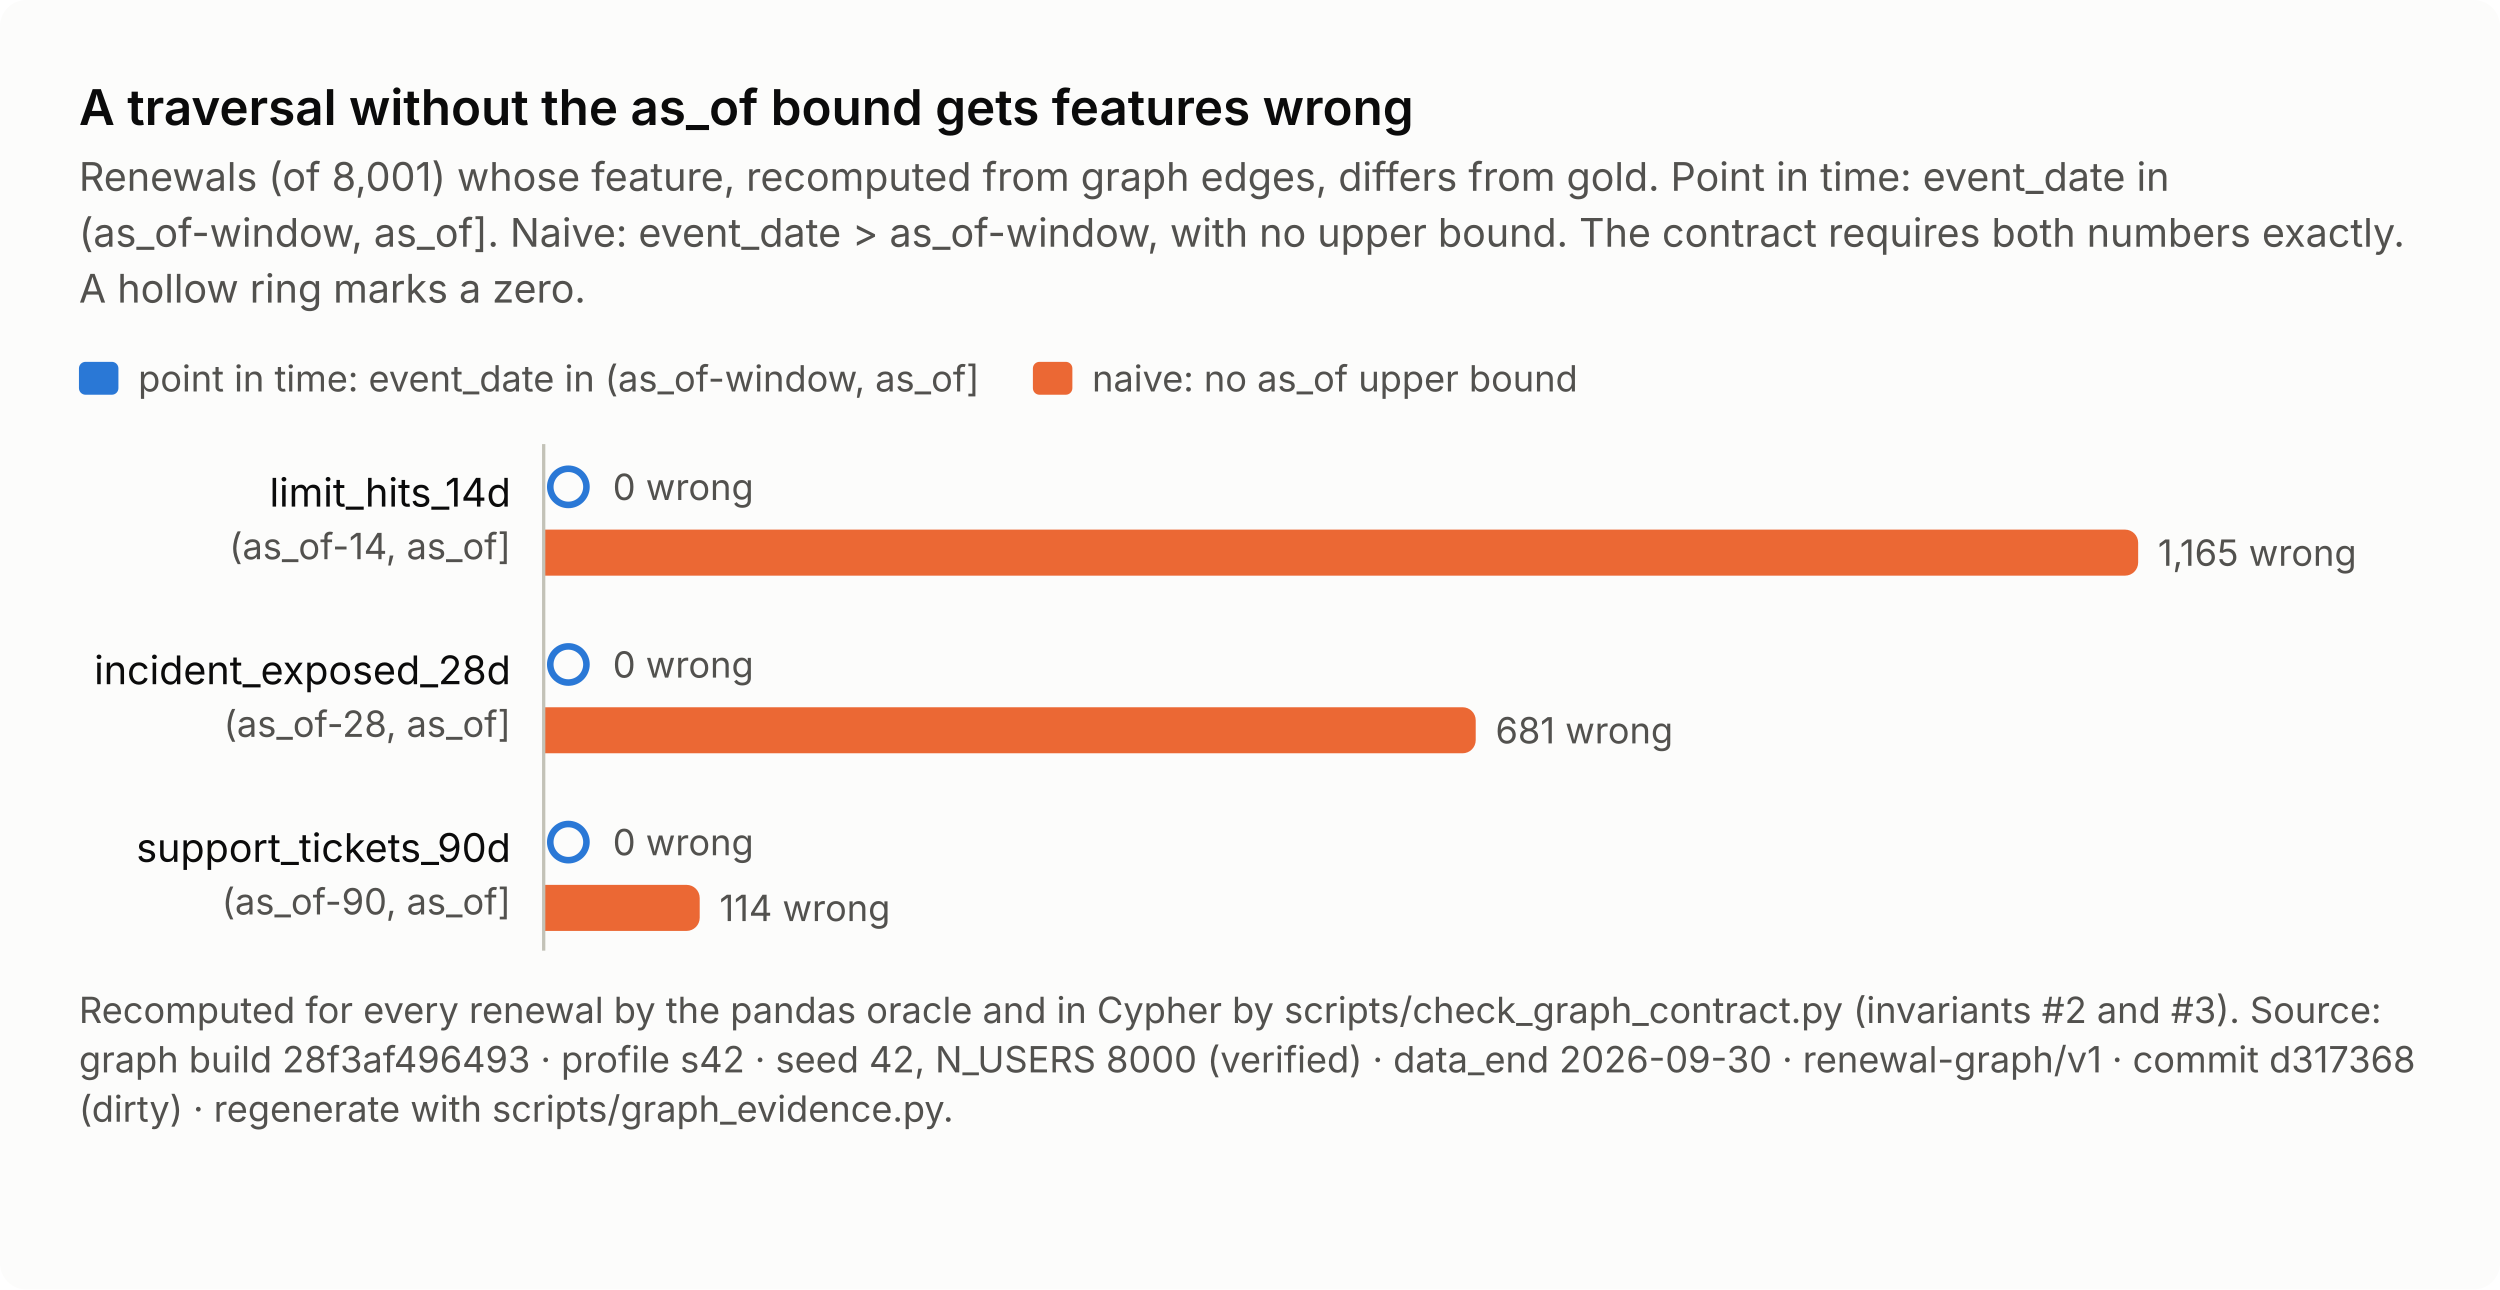
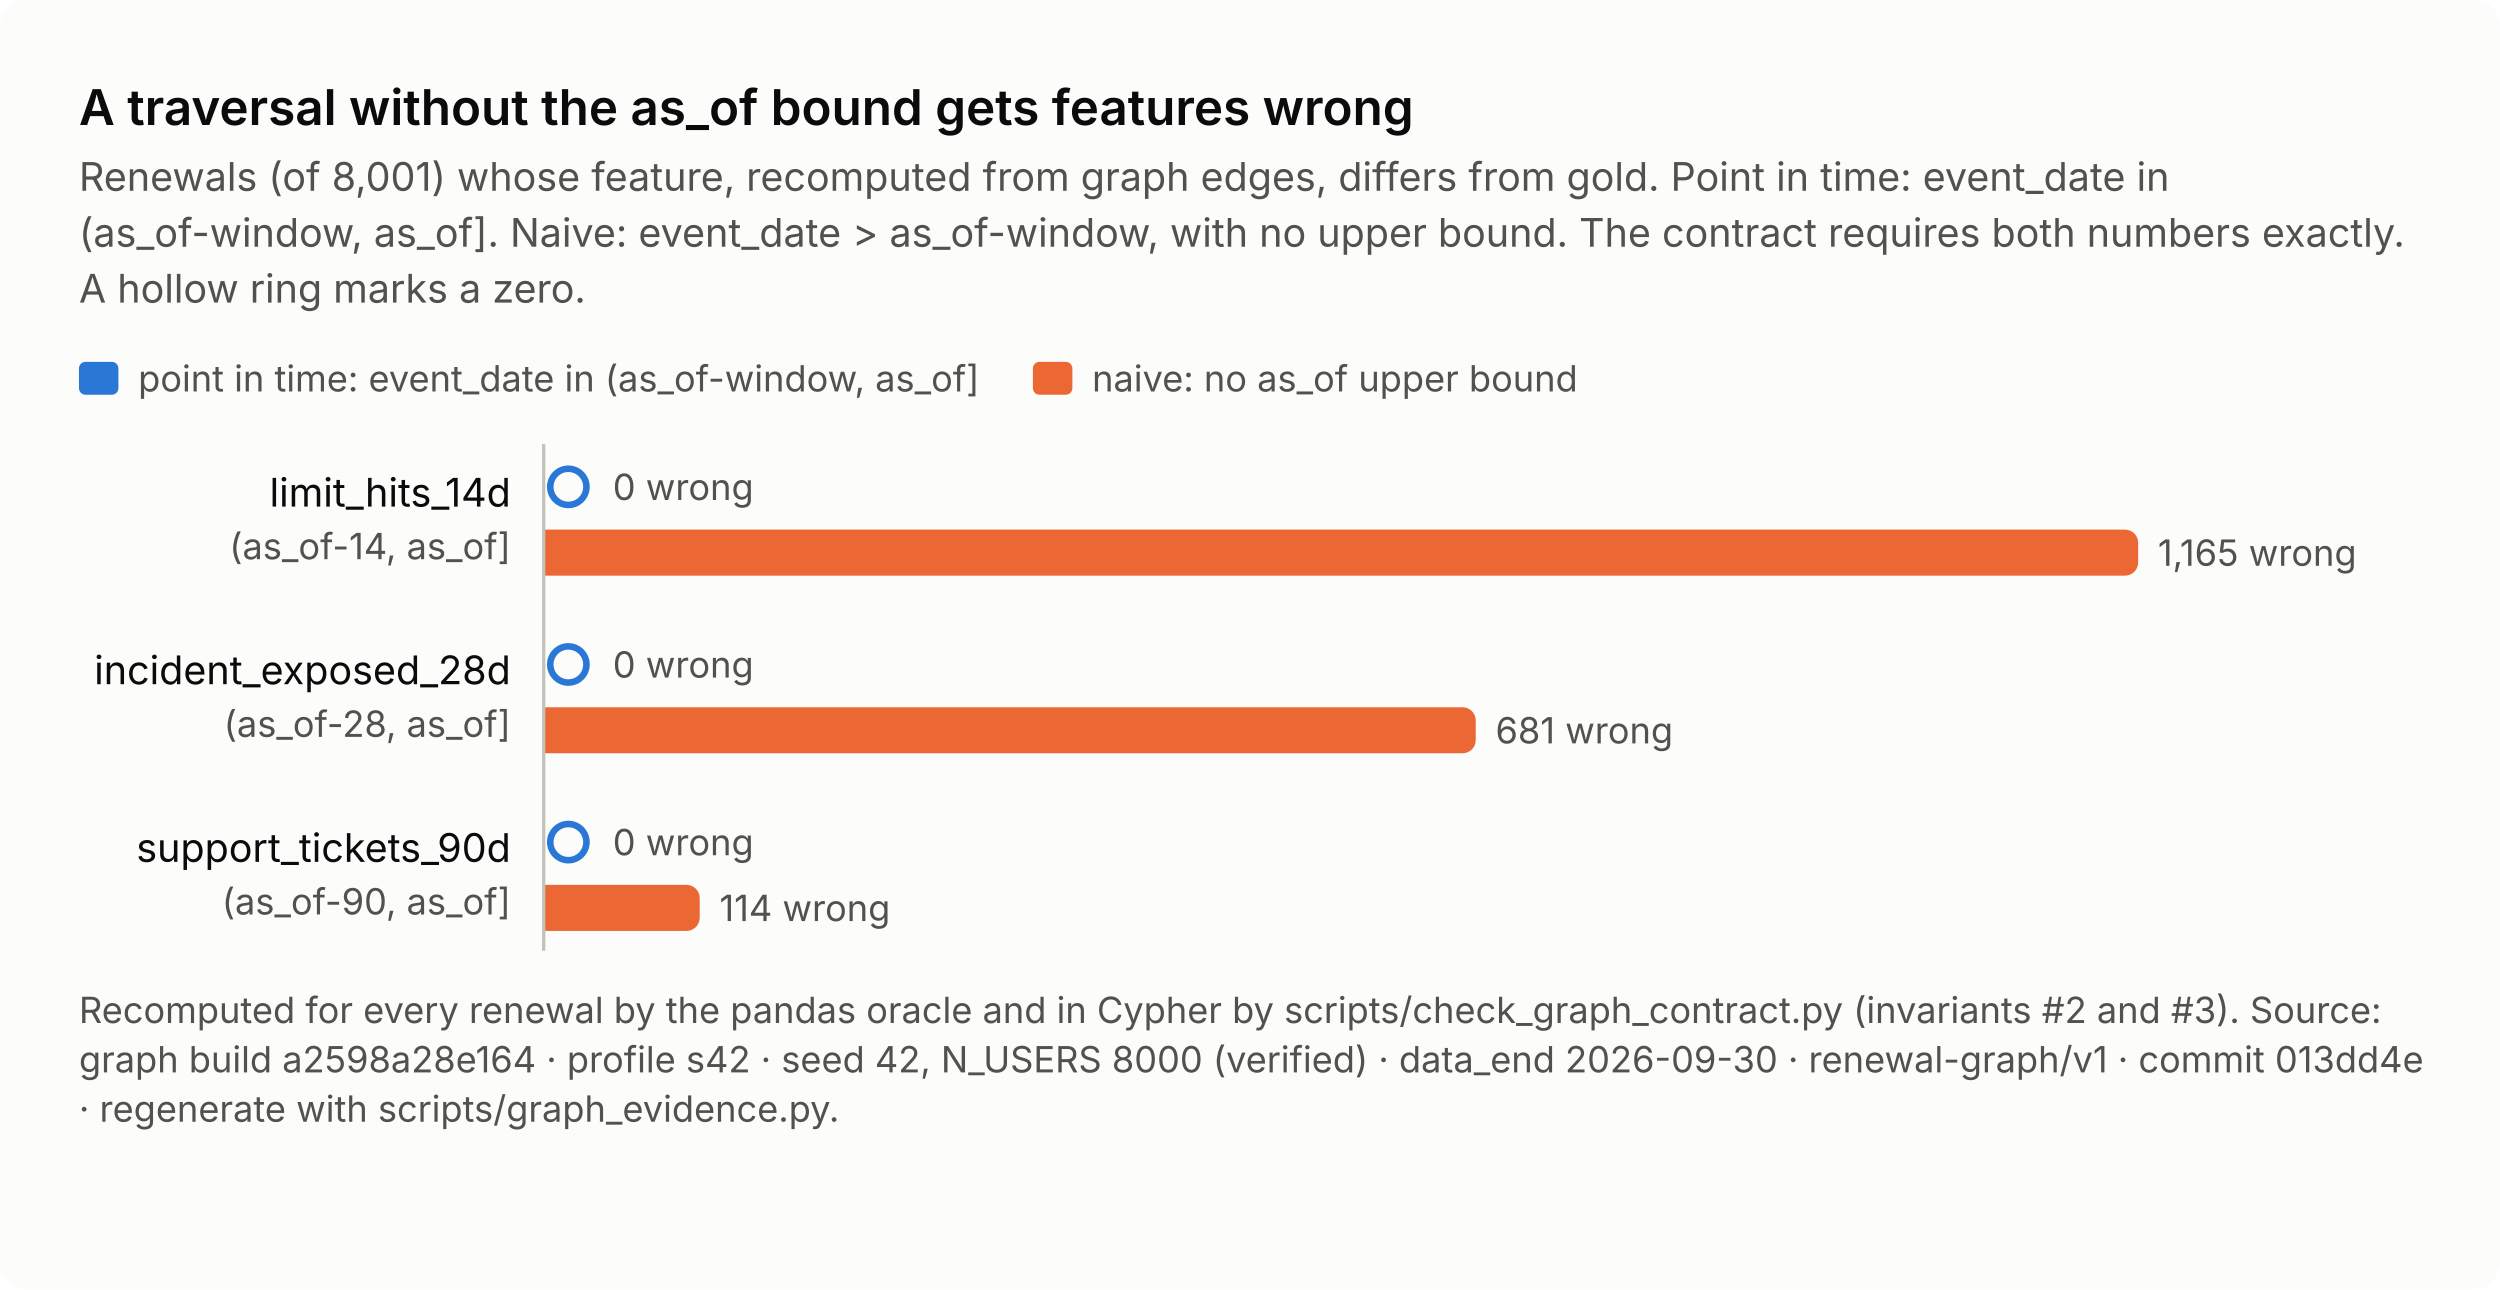
<svg xmlns="http://www.w3.org/2000/svg" width="760" height="392" viewBox="0 0 760 392" role="img" font-family="system-ui, -apple-system, 'Segoe UI', sans-serif">
  <rect width="760" height="392" rx="8" fill="#fcfcfb" />
  <text x="24" y="38" font-size="15" fill="#0b0b0b" font-weight="600">A traversal without the as_of bound gets features wrong</text>
  <text x="24" y="58" font-size="12" fill="#52514e">Renewals (of 8,001) whose feature, recomputed from graph edges, differs from gold. Point in time: event_date in</text>
  <text x="24" y="75" font-size="12" fill="#52514e">(as_of-window, as_of]. Naive: event_date &gt; as_of-window, with no upper bound. The contract requires both numbers exactly.</text>
  <text x="24" y="92" font-size="12" fill="#52514e">A hollow ring marks a zero.</text>
  <rect x="24" y="110" width="12" height="10" fill="#2a78d6" rx="2" />
  <text x="42" y="119" font-size="11" fill="#52514e">point in time: event_date in (as_of-window, as_of]</text>
  <rect x="314" y="110" width="12" height="10" fill="#eb6834" rx="2" />
  <text x="332" y="119" font-size="11" fill="#52514e">naive: no as_of upper bound</text>
  <text x="155.28" y="154" font-size="12" fill="#0b0b0b" text-anchor="end">limit_hits_14d</text>
  <text x="155.28" y="170" font-size="11" fill="#52514e" text-anchor="end">(as_of-14, as_of]</text>
  <g>
    <circle cx="172.78" cy="148" r="5.5" fill="#fcfcfb" stroke="#2a78d6" stroke-width="2" />
    <text x="186.28" y="152" font-size="11" fill="#52514e" font-variant-numeric="tabular-nums">0 wrong</text>
  </g>
  <g>
    <path d="M165.28 161H646A4 4 0 0 1 650 165V171A4 4 0 0 1 646 175H165.28Z" fill="#eb6834" />
    <text x="656" y="172" font-size="11" fill="#52514e" font-variant-numeric="tabular-nums">1,165 wrong</text>
  </g>
  <text x="155.28" y="208" font-size="12" fill="#0b0b0b" text-anchor="end">incident_exposed_28d</text>
  <text x="155.28" y="224" font-size="11" fill="#52514e" text-anchor="end">(as_of-28, as_of]</text>
  <g>
    <circle cx="172.78" cy="202" r="5.5" fill="#fcfcfb" stroke="#2a78d6" stroke-width="2" />
    <text x="186.28" y="206" font-size="11" fill="#52514e" font-variant-numeric="tabular-nums">0 wrong</text>
  </g>
  <g>
    <path d="M165.28 215H444.62A4 4 0 0 1 448.62 219V225A4 4 0 0 1 444.62 229H165.28Z" fill="#eb6834" />
    <text x="454.62" y="226" font-size="11" fill="#52514e" font-variant-numeric="tabular-nums">681 wrong</text>
  </g>
  <text x="155.28" y="262" font-size="12" fill="#0b0b0b" text-anchor="end">support_tickets_90d</text>
  <text x="155.28" y="278" font-size="11" fill="#52514e" text-anchor="end">(as_of-90, as_of]</text>
  <g>
    <circle cx="172.78" cy="256" r="5.5" fill="#fcfcfb" stroke="#2a78d6" stroke-width="2" />
    <text x="186.28" y="260" font-size="11" fill="#52514e" font-variant-numeric="tabular-nums">0 wrong</text>
  </g>
  <g>
    <path d="M165.28 269H208.71A4 4 0 0 1 212.71 273V279A4 4 0 0 1 208.71 283H165.28Z" fill="#eb6834" />
    <text x="218.71" y="280" font-size="11" fill="#52514e" font-variant-numeric="tabular-nums">114 wrong</text>
  </g>
  <line x1="165.28" y1="135" x2="165.28" y2="289" stroke="#c3c2b7" stroke-width="1" />
  <text x="24" y="311" font-size="11" fill="#52514e">Recomputed for every renewal by the pandas oracle and in Cypher by scripts/check_graph_contract.py (invariants #2 and #3). Source:</text>
-   <text x="24" y="326" font-size="11" fill="#52514e">graph build 28f3af496493 · profile s42 · seed 42, N_USERS 8000 (verified) · data_end 2026-09-30 · renewal-graph/v1 · commit d317368</text>
-   <text x="24" y="341" font-size="11" fill="#52514e">(dirty) · regenerate with scripts/graph_evidence.py.</text>
+   <text x="24" y="326" font-size="11" fill="#52514e">graph build a2598a28e164 · profile s42 · seed 42, N_USERS 8000 (verified) · data_end 2026-09-30 · renewal-graph/v1 · commit 013dd4e</text>
+   <text x="24" y="341" font-size="11" fill="#52514e">· regenerate with scripts/graph_evidence.py.</text>
</svg>
